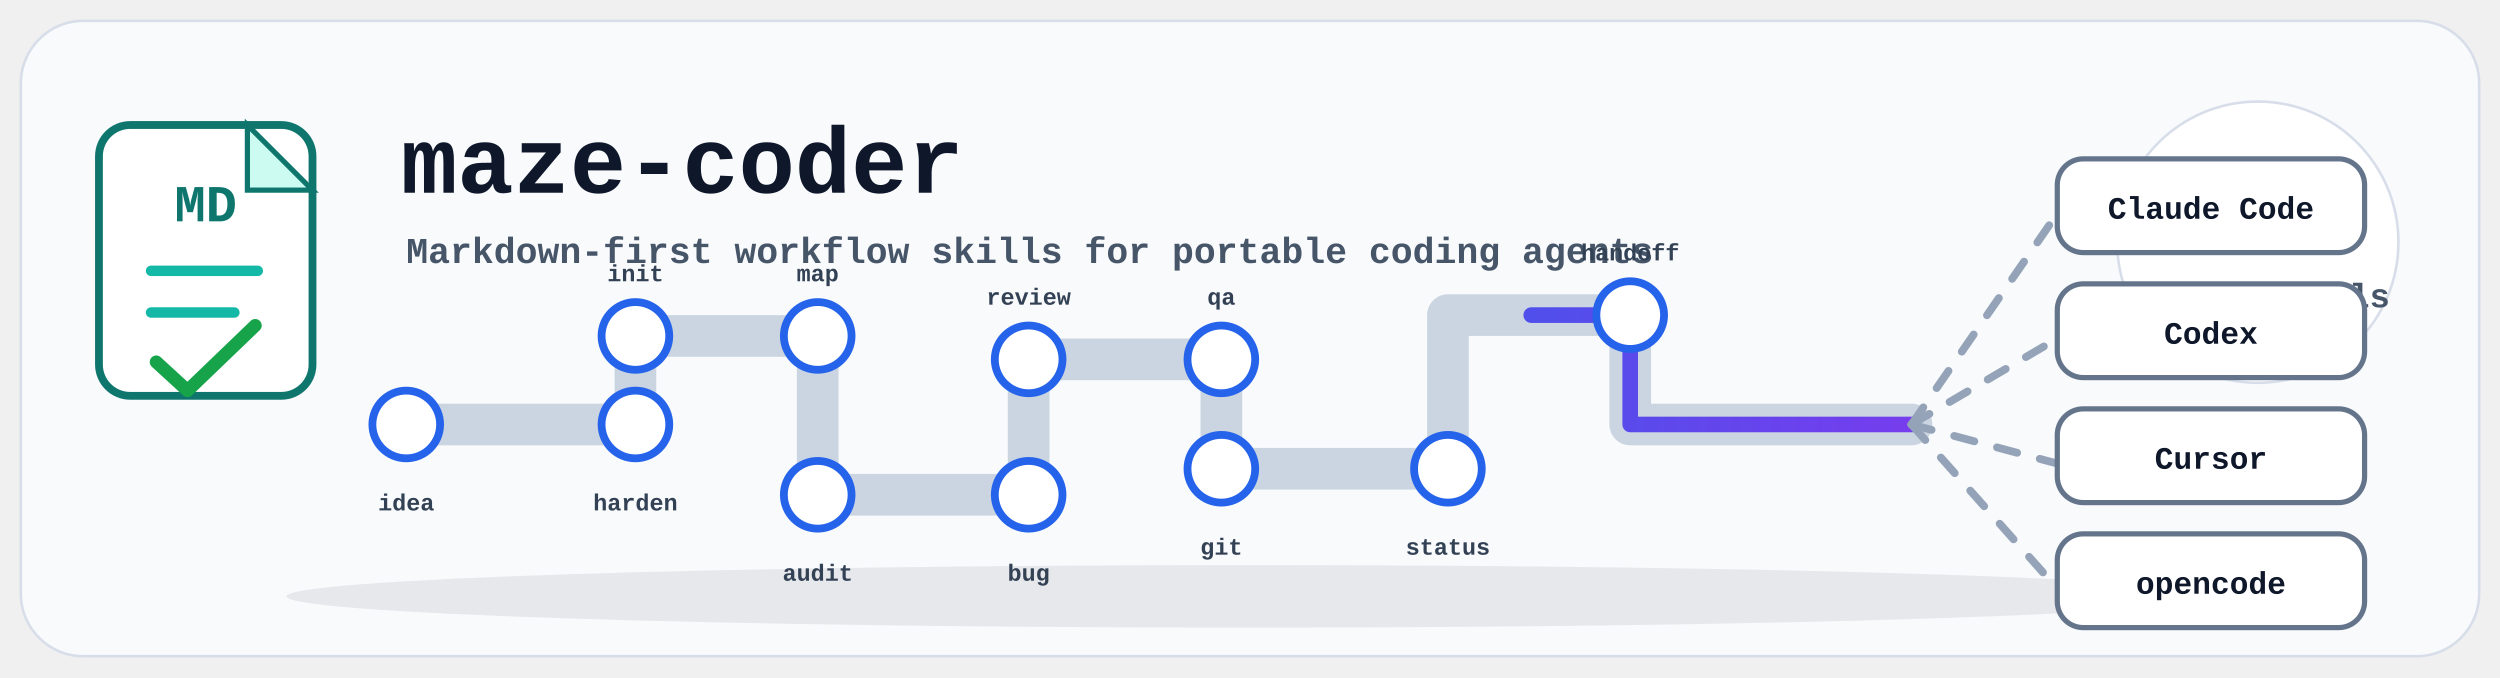
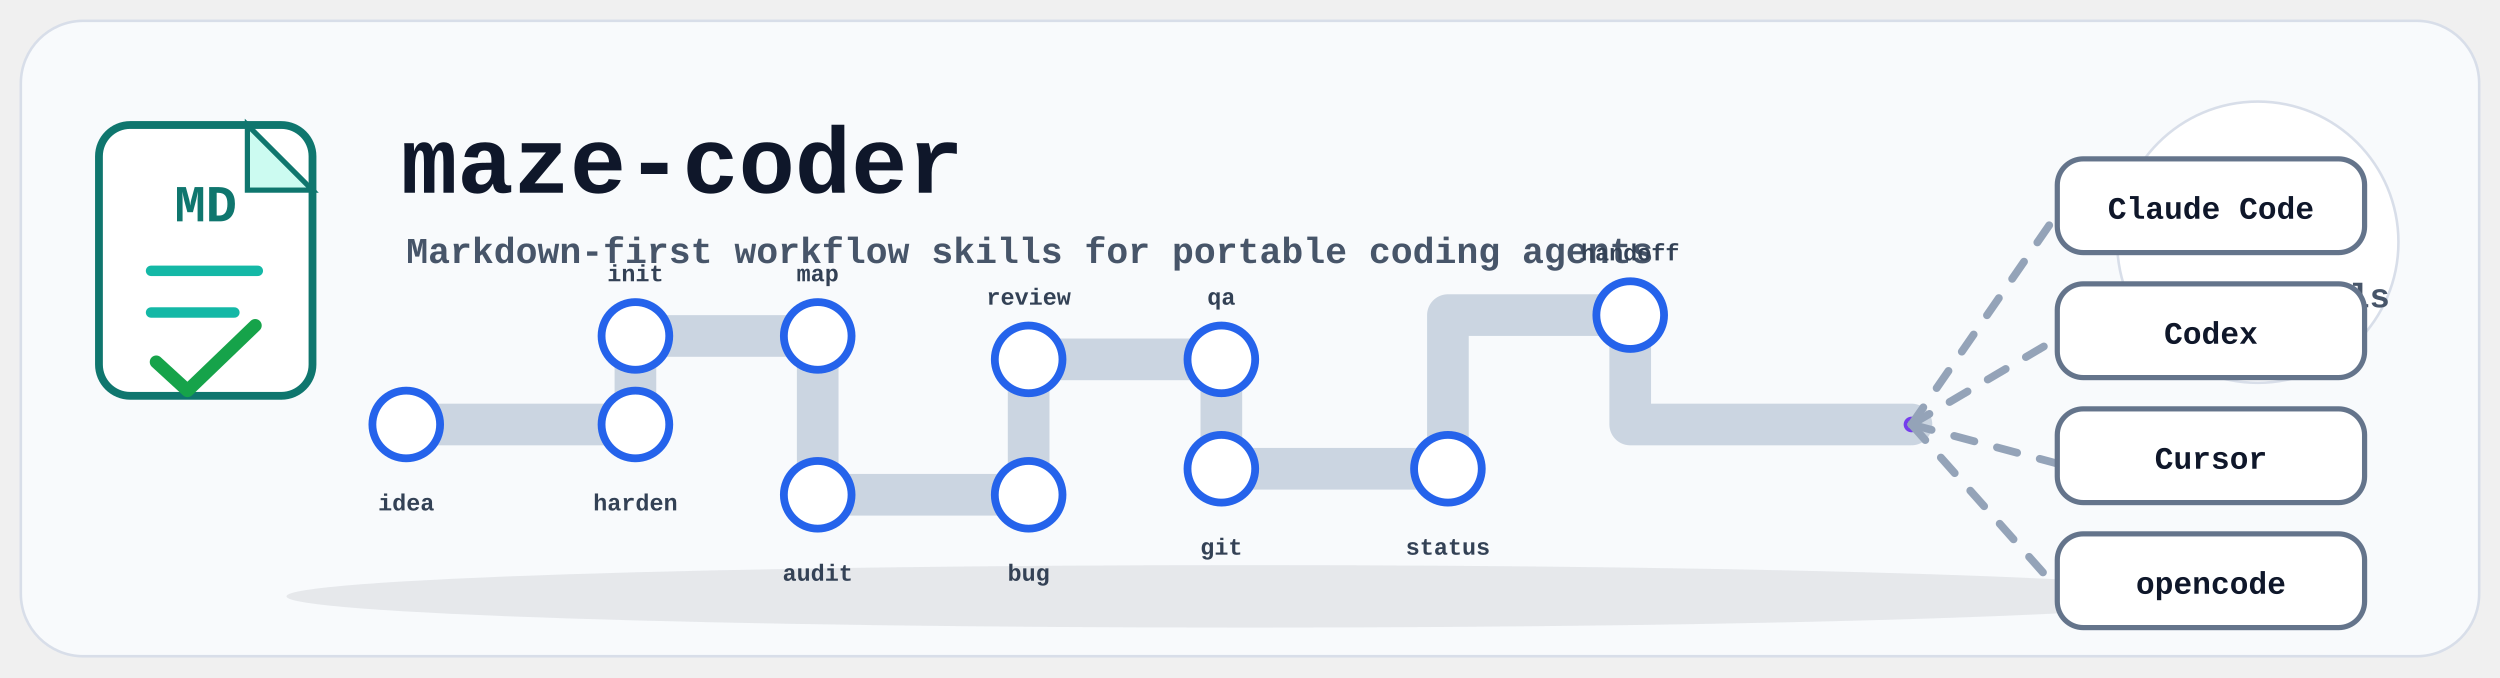
<svg xmlns="http://www.w3.org/2000/svg" viewBox="0 0 960 260" role="img" aria-labelledby="title desc">
  <style>
    :root {
      color-scheme: light dark;
    }

    .frame {
      fill: #f8fafc;
      stroke: #d8dee9;
    }

    .panel {
      fill: #ffffff;
      stroke: #d8dee9;
    }

    .shadow {
      fill: #0f172a;
      opacity: 0.08;
    }

    .maze-base {
      fill: none;
      stroke: #cbd5e1;
      stroke-width: 16;
      stroke-linecap: round;
      stroke-linejoin: round;
    }

    .maze-trace {
      fill: none;
      stroke: url(#traceGradient);
      stroke-width: 6;
      stroke-linecap: round;
      stroke-linejoin: round;
-       stroke-dasharray: 680;
-       stroke-dashoffset: 680;
+       stroke-dasharray: 868;
+       stroke-dashoffset: 868;
      animation: trace 7.2s ease-in-out infinite;
    }

    .node {
      fill: #ffffff;
      stroke: #2563eb;
      stroke-width: 3;
+       transform-box: fill-box;
+       transform-origin: center;
      animation: pulse 7.2s ease-in-out infinite;
    }

    .node-label,
    .adapter-label,
    .brand,
    .tagline,
    .doc-mark {
      font-family: ui-monospace, SFMono-Regular, Menlo, Consolas, "Liberation Mono", monospace;
    }

    .node-label {
      fill: #334155;
      font-size: 9px;
      font-weight: 700;
      text-anchor: middle;
    }

    .adapter {
      fill: #ffffff;
      stroke: #64748b;
      stroke-width: 2;
+       transform-box: fill-box;
+       transform-origin: center;
      animation: adapterGlow 7.2s ease-in-out infinite;
    }

    .adapter-label {
      fill: #0f172a;
      font-size: 12px;
      font-weight: 700;
      text-anchor: middle;
    }

    .brand {
      fill: #0f172a;
      font-size: 36px;
      font-weight: 800;
      letter-spacing: 0;
    }

    .tagline {
      fill: #475569;
      font-size: 14px;
      font-weight: 600;
    }

    .doc {
      fill: #ffffff;
      stroke: #0f766e;
      stroke-width: 3;
    }

    .doc-fold {
      fill: #ccfbf1;
      stroke: #0f766e;
      stroke-width: 2;
    }

    .doc-line {
      stroke: #14b8a6;
      stroke-width: 4;
      stroke-linecap: round;
    }

    .doc-mark {
      fill: #0f766e;
      font-size: 20px;
      font-weight: 800;
      text-anchor: middle;
    }

    .check {
      fill: none;
      stroke: #16a34a;
      stroke-width: 5;
      stroke-linecap: round;
      stroke-linejoin: round;
      animation: checkBlink 7.2s ease-in-out infinite;
    }

    .exit-line {
      stroke: #94a3b8;
      stroke-width: 3;
      stroke-linecap: round;
      stroke-dasharray: 8 9;
    }

    .count {
      fill: #1d4ed8;
      font-family: ui-monospace, SFMono-Regular, Menlo, Consolas, "Liberation Mono", monospace;
      font-size: 42px;
      font-weight: 900;
      text-anchor: middle;
    }

    .count-label {
      fill: #475569;
      font-family: ui-monospace, SFMono-Regular, Menlo, Consolas, "Liberation Mono", monospace;
      font-size: 13px;
      font-weight: 700;
      text-anchor: middle;
    }

-     .n1 { animation-delay: 0s; }
-     .n2 { animation-delay: 0.2s; }
-     .n3 { animation-delay: 0.4s; }
-     .n4 { animation-delay: 0.6s; }
-     .n5 { animation-delay: 0.8s; }
-     .n6 { animation-delay: 1s; }
-     .n7 { animation-delay: 1.2s; }
-     .n8 { animation-delay: 1.4s; }
-     .n9 { animation-delay: 1.6s; }
-     .n10 { animation-delay: 1.8s; }
-     .n11 { animation-delay: 2s; }
- 
-     .a1 { animation-delay: 2.2s; }
-     .a2 { animation-delay: 2.4s; }
-     .a3 { animation-delay: 2.6s; }
-     .a4 { animation-delay: 2.8s; }
+     .n1  { animation-delay: 0.00s; }
+     .n2  { animation-delay: 0.42s; }
+     .n3  { animation-delay: 0.59s; }
+     .n4  { animation-delay: 0.92s; }
+     .n5  { animation-delay: 1.22s; }
+     .n6  { animation-delay: 1.61s; }
+     .n7  { animation-delay: 1.86s; }
+     .n8  { animation-delay: 2.21s; }
+     .n9  { animation-delay: 2.42s; }
+     .n10 { animation-delay: 2.83s; }
+     .n11 { animation-delay: 3.45s; }
+ 
+     .a1 { animation-delay: 4.0s; }
+     .a2 { animation-delay: 4.2s; }
+     .a3 { animation-delay: 4.4s; }
+     .a4 { animation-delay: 4.6s; }

    @keyframes trace {
-       0% { stroke-dashoffset: 680; opacity: 0.35; }
+       0% { stroke-dashoffset: 868; opacity: 0.35; }
      14% { opacity: 1; }
      58% { stroke-dashoffset: 0; opacity: 1; }
      78% { stroke-dashoffset: 0; opacity: 0.85; }
-       100% { stroke-dashoffset: -680; opacity: 0.25; }
+       100% { stroke-dashoffset: -868; opacity: 0.25; }
    }

    @keyframes pulse {
      0%, 22%, 100% {
        fill: #ffffff;
        stroke: #2563eb;
        transform: scale(1);
      }
      8% {
        fill: #dbeafe;
        stroke: #1d4ed8;
        transform: scale(1.16);
      }
    }

    @keyframes adapterGlow {
      0%, 30%, 100% {
        fill: #ffffff;
        stroke: #64748b;
      }
      12% {
        fill: #ecfeff;
        stroke: #0891b2;
      }
    }

    @keyframes checkBlink {
      0%, 55%, 100% { opacity: 0.35; }
      68%, 82% { opacity: 1; }
    }

    @media (prefers-color-scheme: dark) {
      .frame { fill: #111827; stroke: #334155; }
      .panel, .doc, .adapter, .node { fill: #172033; }
      .brand, .adapter-label { fill: #e5e7eb; }
      .tagline, .node-label, .count-label { fill: #cbd5e1; }
+       .count { fill: #93c5fd; }
      .maze-base { stroke: #334155; }
      .doc-fold { fill: #134e4a; }
      .shadow { opacity: 0.18; }
    }

    @media (prefers-reduced-motion: reduce) {
      .maze-trace,
      .node,
      .adapter,
      .check {
        animation: none;
      }

      .maze-trace {
        stroke-dashoffset: 0;
      }
    }
  </style>
  <defs>
    <linearGradient id="traceGradient" x1="140" x2="760" y1="0" y2="0" gradientUnits="userSpaceOnUse">
      <stop offset="0" stop-color="#14b8a6" />
      <stop offset="0.45" stop-color="#2563eb" />
      <stop offset="1" stop-color="#7c3aed" />
    </linearGradient>
  </defs>
  <rect class="frame" x="8" y="8" width="944" height="244" rx="24" />
  <ellipse class="shadow" cx="480" cy="229" rx="370" ry="12" />
  <g transform="translate(38 38)">
    <rect class="doc" x="0" y="10" width="82" height="104" rx="12" />
    <path class="doc-fold" d="M57 10 L82 35 L57 35 Z" />
    <text class="doc-mark" x="41" y="47">MD</text>
    <line class="doc-line" x1="20" y1="66" x2="61" y2="66" />
    <line class="doc-line" x1="20" y1="82" x2="52" y2="82" />
    <path class="check" d="M22 101 L34 112 L60 87" />
  </g>
  <text class="brand" x="154" y="74">maze-coder</text>
  <text class="tagline" x="156" y="101">Markdown-first workflow skills for portable coding agents</text>
  <g transform="translate(812 38)">
    <circle class="panel" cx="55" cy="55" r="54" />
    <text class="count" x="55" y="57">11</text>
    <text class="count-label" x="55" y="80">maze-* skills</text>
  </g>
  <path class="maze-base" d="M156 163 H244 V129 H314 V190 H395 V138 H469 V180 H556 V121 H626 V163 H734" />
  <path class="maze-trace" d="M156 163 H244 V129 H314 V190 H395 V138 H469 V180 H556 V121 H626 V163 H734" />
  <g transform="translate(156 163)">
    <circle class="node n1" r="13" />
    <text class="node-label" y="33">idea</text>
  </g>
  <g transform="translate(244 163)">
    <circle class="node n2" r="13" />
    <text class="node-label" y="33">harden</text>
  </g>
  <g transform="translate(244 129)">
    <circle class="node n3" r="13" />
    <text class="node-label" y="-21">init</text>
  </g>
  <g transform="translate(314 129)">
    <circle class="node n4" r="13" />
    <text class="node-label" y="-21">map</text>
  </g>
  <g transform="translate(314 190)">
    <circle class="node n5" r="13" />
    <text class="node-label" y="33">audit</text>
  </g>
  <g transform="translate(395 190)">
    <circle class="node n6" r="13" />
    <text class="node-label" y="33">bug</text>
  </g>
  <g transform="translate(395 138)">
    <circle class="node n7" r="13" />
    <text class="node-label" y="-21">review</text>
  </g>
  <g transform="translate(469 138)">
    <circle class="node n8" r="13" />
    <text class="node-label" y="-21">qa</text>
  </g>
  <g transform="translate(469 180)">
    <circle class="node n9" r="13" />
    <text class="node-label" y="33">git</text>
  </g>
  <g transform="translate(556 180)">
    <circle class="node n10" r="13" />
    <text class="node-label" y="33">status</text>
  </g>
  <g transform="translate(626 121)">
    <circle class="node n11" r="13" />
    <text class="node-label" y="-21">handoff</text>
  </g>
  <line class="exit-line" x1="734" y1="163" x2="790" y2="82" />
  <line class="exit-line" x1="734" y1="163" x2="790" y2="130" />
  <line class="exit-line" x1="734" y1="163" x2="790" y2="178" />
  <line class="exit-line" x1="734" y1="163" x2="790" y2="226" />
  <g>
    <rect class="adapter a1" x="790" y="61" width="118" height="36" rx="10" />
    <text class="adapter-label" x="849" y="84">Claude Code</text>
  </g>
  <g>
    <rect class="adapter a2" x="790" y="109" width="118" height="36" rx="10" />
    <text class="adapter-label" x="849" y="132">Codex</text>
  </g>
  <g>
    <rect class="adapter a3" x="790" y="157" width="118" height="36" rx="10" />
    <text class="adapter-label" x="849" y="180">Cursor</text>
  </g>
  <g>
    <rect class="adapter a4" x="790" y="205" width="118" height="36" rx="10" />
    <text class="adapter-label" x="849" y="228">opencode</text>
  </g>
</svg>
